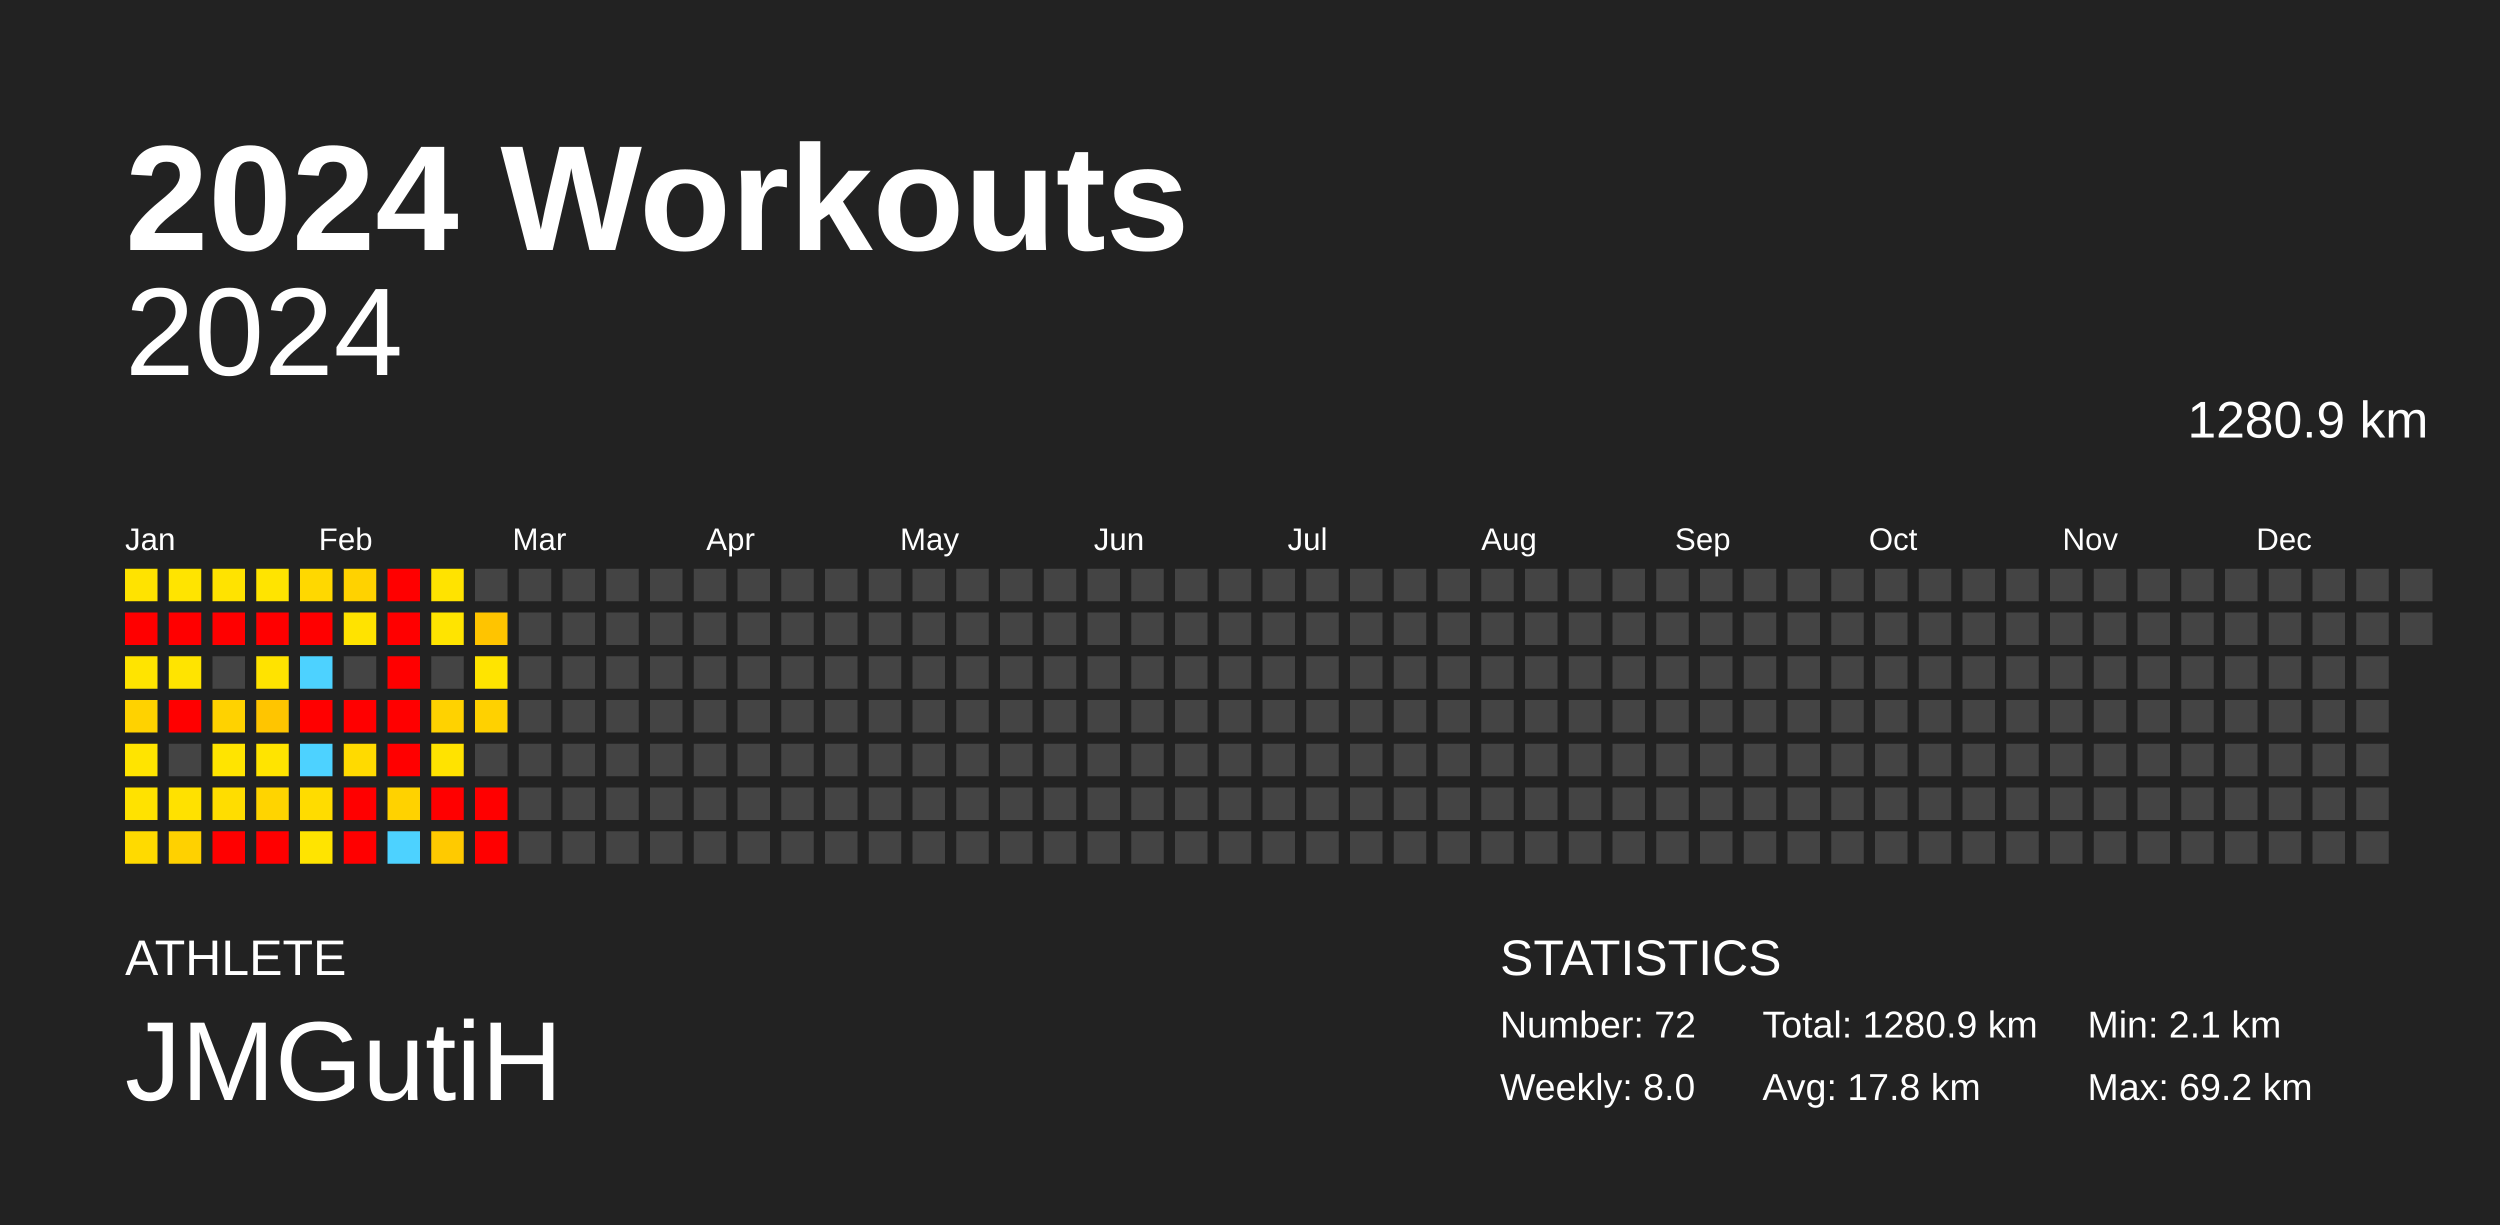
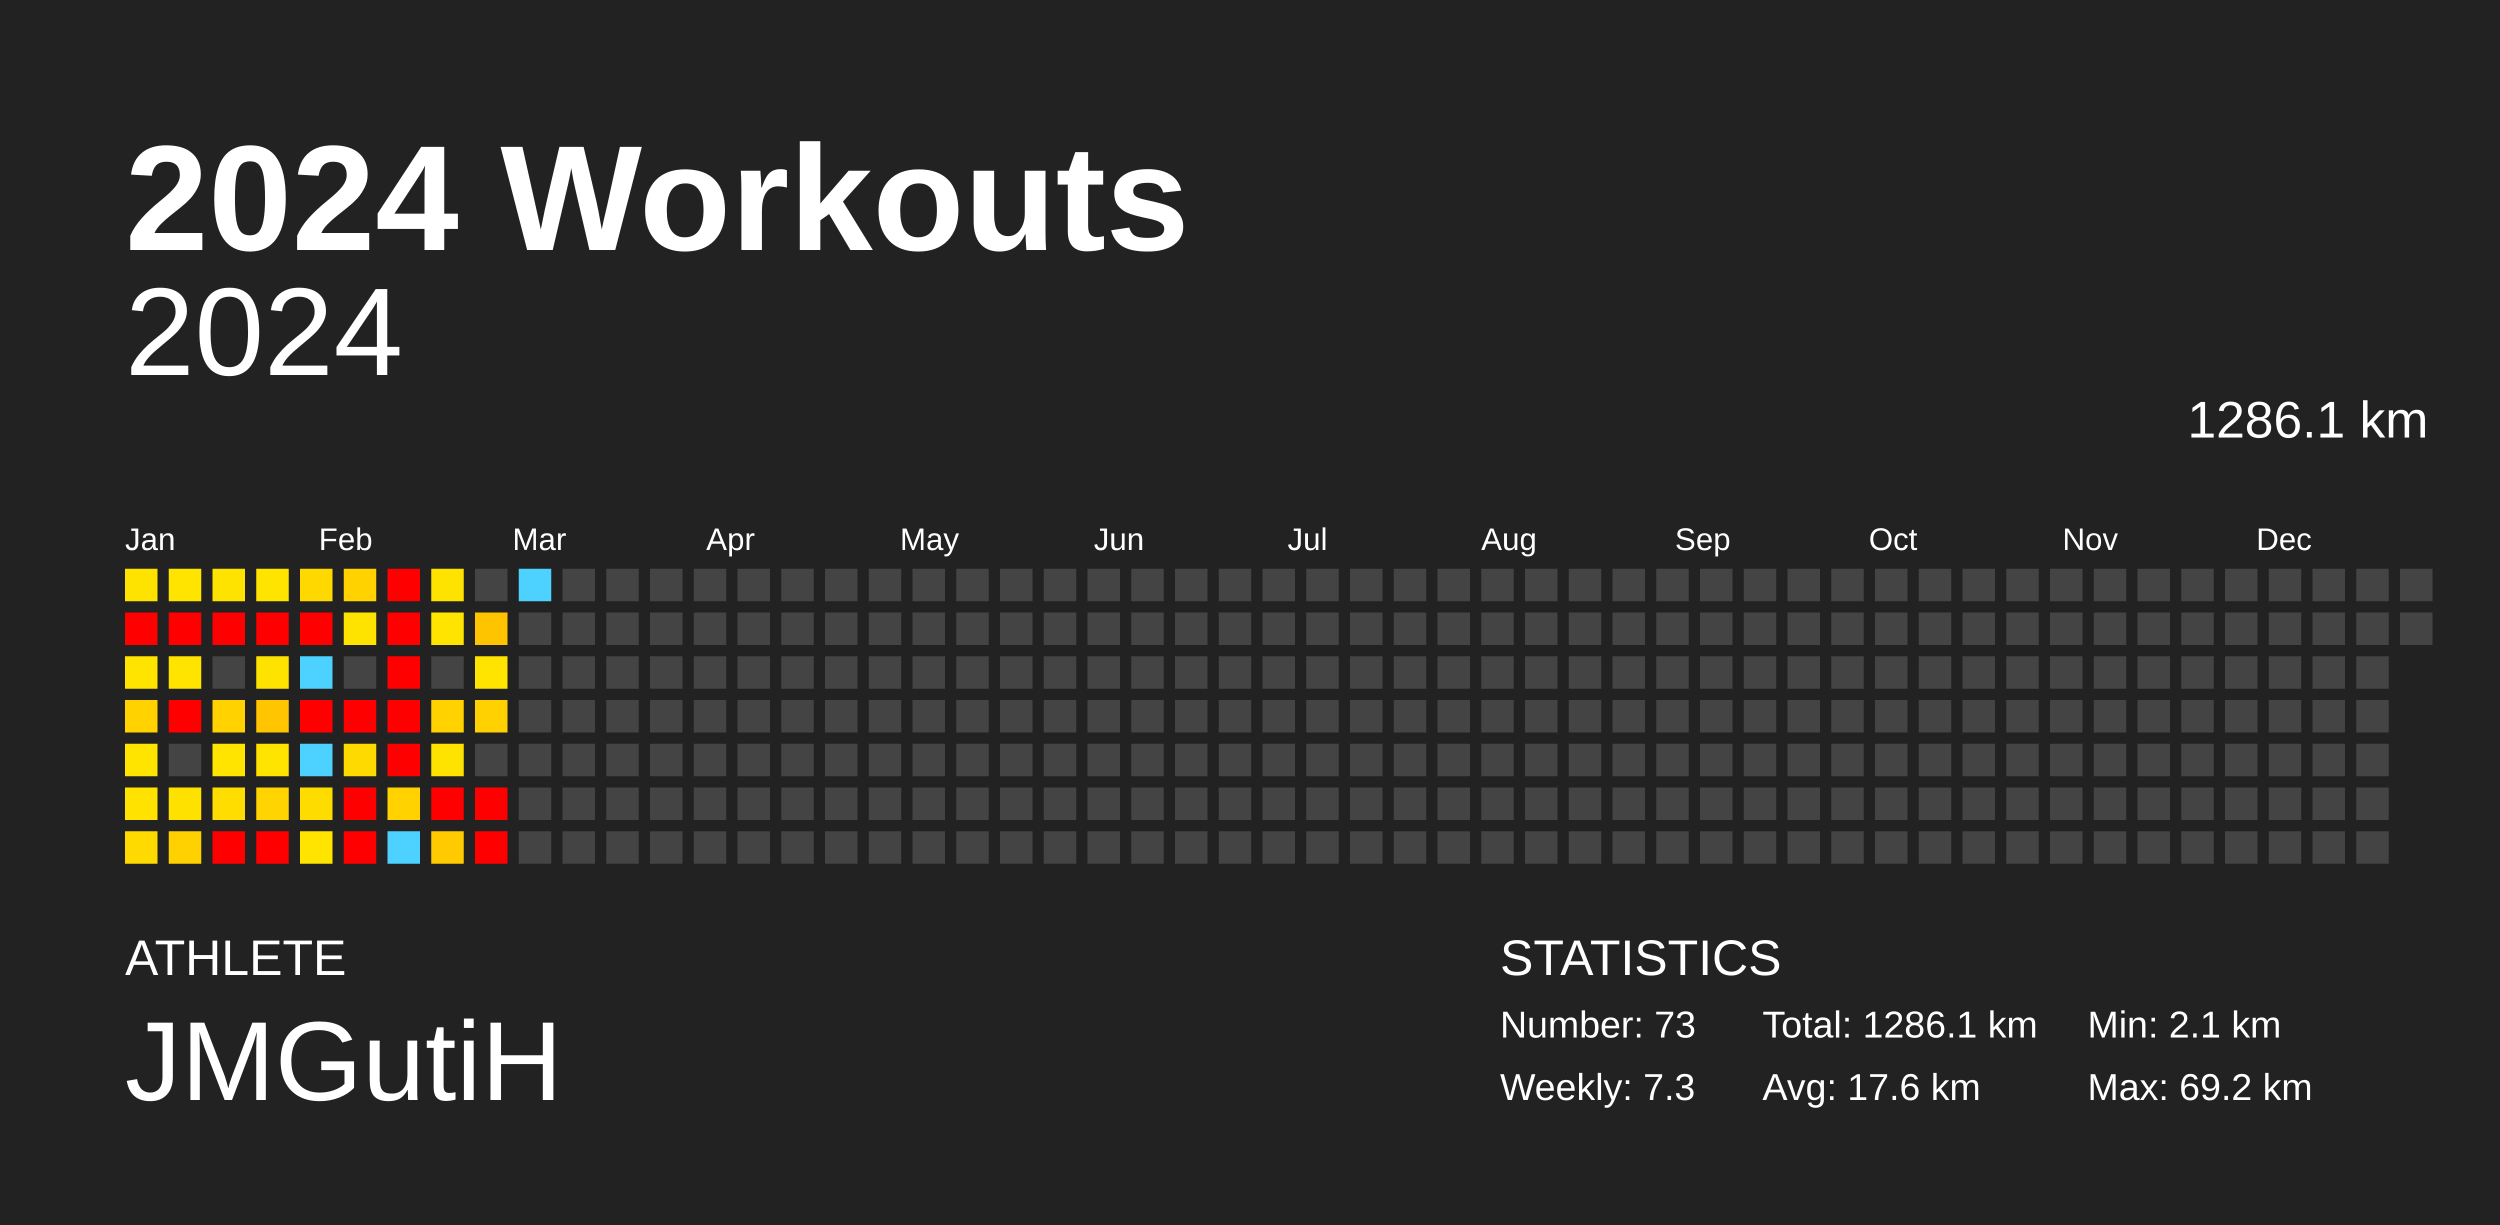
<svg xmlns="http://www.w3.org/2000/svg" baseProfile="full" height="98mm" version="1.1" viewBox="0,0,200,98" width="200mm">
  <defs />
  <rect fill="#222222" height="98" width="200" x="0" y="0" />
  <text fill="#FFFFFF" style="font-size:12px; font-family:Arial; font-weight:bold;" x="10" y="20">2024 Workouts</text>
  <text fill="#FFFFFF" style="font-size:4px; font-family:Arial" x="10" y="78">ATHLETE</text>
  <text fill="#FFFFFF" style="font-size:9px; font-family:Arial" x="10" y="88">JMGutiH</text>
  <text fill="#FFFFFF" style="font-size:4px; font-family:Arial" x="120" y="78">STATISTICS</text>
-   <text fill="#FFFFFF" style="font-size:3px; font-family:Arial" x="120" y="83">Number: 72</text>
-   <text fill="#FFFFFF" style="font-size:3px; font-family:Arial" x="120" y="88">Weekly: 8.0</text>
-   <text fill="#FFFFFF" style="font-size:3px; font-family:Arial" x="141" y="83">Total: 1280.9 km</text>
-   <text fill="#FFFFFF" style="font-size:3px; font-family:Arial" x="141" y="88">Avg: 17.8 km</text>
+   <text fill="#FFFFFF" style="font-size:3px; font-family:Arial" x="120" y="83">Number: 73</text>
+   <text fill="#FFFFFF" style="font-size:3px; font-family:Arial" x="120" y="88">Weekly: 7.3</text>
+   <text fill="#FFFFFF" style="font-size:3px; font-family:Arial" x="141" y="83">Total: 1286.1 km</text>
+   <text fill="#FFFFFF" style="font-size:3px; font-family:Arial" x="141" y="88">Avg: 17.6 km</text>
  <text fill="#FFFFFF" style="font-size:3px; font-family:Arial" x="167" y="83">Min: 2.1 km</text>
  <text fill="#FFFFFF" style="font-size:3px; font-family:Arial" x="167" y="88">Max: 69.2 km</text>
  <text alignment-baseline="hanging" fill="#FFFFFF" style="font-size:10.0px; font-family:Arial;" x="10" y="30">2024</text>
-   <text alignment-baseline="hanging" fill="#FFFFFF" style="font-size:4.125px; font-family:Arial;" x="175" y="35">1280.9 km</text>
+   <text alignment-baseline="hanging" fill="#FFFFFF" style="font-size:4.125px; font-family:Arial;" x="175" y="35">1286.1 km</text>
  <text fill="#FFFFFF" style="font-size:2.5px; font-family:Arial" x="10.0" y="44">Jan</text>
  <text fill="#FFFFFF" style="font-size:2.5px; font-family:Arial" x="25.5" y="44">Feb</text>
  <text fill="#FFFFFF" style="font-size:2.5px; font-family:Arial" x="41.0" y="44">Mar</text>
  <text fill="#FFFFFF" style="font-size:2.5px; font-family:Arial" x="56.5" y="44">Apr</text>
  <text fill="#FFFFFF" style="font-size:2.5px; font-family:Arial" x="72.0" y="44">May</text>
  <text fill="#FFFFFF" style="font-size:2.5px; font-family:Arial" x="87.5" y="44">Jun</text>
  <text fill="#FFFFFF" style="font-size:2.5px; font-family:Arial" x="103.0" y="44">Jul</text>
  <text fill="#FFFFFF" style="font-size:2.5px; font-family:Arial" x="118.5" y="44">Aug</text>
  <text fill="#FFFFFF" style="font-size:2.5px; font-family:Arial" x="134.0" y="44">Sep</text>
  <text fill="#FFFFFF" style="font-size:2.5px; font-family:Arial" x="149.5" y="44">Oct</text>
  <text fill="#FFFFFF" style="font-size:2.5px; font-family:Arial" x="165.0" y="44">Nov</text>
  <text fill="#FFFFFF" style="font-size:2.5px; font-family:Arial" x="180.5" y="44">Dec</text>
  <rect fill="#ffe300" height="2.6" width="2.6" x="10.0" y="45.5" />
  <rect fill="red" height="2.6" width="2.6" x="10.0" y="49.0" />
  <rect fill="#ffe400" height="2.6" width="2.6" x="10.0" y="52.5" />
  <rect fill="#ffd200" height="2.6" width="2.6" x="10.0" y="56.0" />
  <rect fill="#ffe400" height="2.6" width="2.6" x="10.0" y="59.5" />
  <rect fill="#ffe200" height="2.6" width="2.6" x="10.0" y="63.0" />
  <rect fill="#ffda00" height="2.6" width="2.6" x="10.0" y="66.5" />
  <rect fill="#ffe400" height="2.6" width="2.6" x="13.5" y="45.5" />
  <rect fill="red" height="2.6" width="2.6" x="13.5" y="49.0" />
  <rect fill="#ffe400" height="2.6" width="2.6" x="13.5" y="52.5" />
  <rect fill="red" height="2.6" width="2.6" x="13.5" y="56.0" />
  <rect fill="#444444" height="2.6" width="2.6" x="13.5" y="59.5" />
  <rect fill="#ffe100" height="2.6" width="2.6" x="13.5" y="63.0" />
  <rect fill="#ffd100" height="2.6" width="2.6" x="13.5" y="66.5" />
  <rect fill="#ffe300" height="2.6" width="2.6" x="17.0" y="45.5" />
  <rect fill="red" height="2.6" width="2.6" x="17.0" y="49.0" />
  <rect fill="#444444" height="2.6" width="2.6" x="17.0" y="52.5" />
  <rect fill="#ffd200" height="2.6" width="2.6" x="17.0" y="56.0" />
  <rect fill="#ffe400" height="2.6" width="2.6" x="17.0" y="59.5" />
  <rect fill="#ffdd00" height="2.6" width="2.6" x="17.0" y="63.0" />
  <rect fill="red" height="2.6" width="2.6" x="17.0" y="66.5" />
  <rect fill="#ffe400" height="2.6" width="2.6" x="20.5" y="45.5" />
  <rect fill="red" height="2.6" width="2.6" x="20.5" y="49.0" />
  <rect fill="#ffe300" height="2.6" width="2.6" x="20.5" y="52.5" />
  <rect fill="#ffc500" height="2.6" width="2.6" x="20.5" y="56.0" />
  <rect fill="#ffe400" height="2.6" width="2.6" x="20.5" y="59.5" />
  <rect fill="#ffd400" height="2.6" width="2.6" x="20.5" y="63.0" />
  <rect fill="red" height="2.6" width="2.6" x="20.5" y="66.5" />
  <rect fill="#ffd800" height="2.6" width="2.6" x="24.0" y="45.5" />
  <rect fill="red" height="2.6" width="2.6" x="24.0" y="49.0" />
  <rect fill="#4dd2ff" height="2.6" width="2.6" x="24.0" y="52.5" />
  <rect fill="red" height="2.6" width="2.6" x="24.0" y="56.0" />
  <rect fill="#4dd2ff" height="2.6" width="2.6" x="24.0" y="59.5" />
  <rect fill="#ffdc00" height="2.6" width="2.6" x="24.0" y="63.0" />
  <rect fill="#ffe400" height="2.6" width="2.6" x="24.0" y="66.5" />
  <rect fill="#ffd200" height="2.6" width="2.6" x="27.5" y="45.5" />
  <rect fill="#ffe300" height="2.6" width="2.6" x="27.5" y="49.0" />
  <rect fill="#444444" height="2.6" width="2.6" x="27.5" y="52.5" />
  <rect fill="red" height="2.6" width="2.6" x="27.5" y="56.0" />
  <rect fill="#ffda00" height="2.6" width="2.6" x="27.5" y="59.5" />
  <rect fill="red" height="2.6" width="2.6" x="27.5" y="63.0" />
  <rect fill="red" height="2.6" width="2.6" x="27.5" y="66.5" />
  <rect fill="red" height="2.6" width="2.6" x="31.0" y="45.5" />
  <rect fill="red" height="2.6" width="2.6" x="31.0" y="49.0" />
  <rect fill="red" height="2.6" width="2.6" x="31.0" y="52.5" />
  <rect fill="red" height="2.6" width="2.6" x="31.0" y="56.0" />
  <rect fill="red" height="2.6" width="2.6" x="31.0" y="59.5" />
  <rect fill="#ffd200" height="2.6" width="2.6" x="31.0" y="63.0" />
  <rect fill="#4dd2ff" height="2.6" width="2.6" x="31.0" y="66.5" />
  <rect fill="#ffe300" height="2.6" width="2.6" x="34.5" y="45.5" />
  <rect fill="#ffe400" height="2.6" width="2.6" x="34.5" y="49.0" />
  <rect fill="#444444" height="2.6" width="2.6" x="34.5" y="52.5" />
  <rect fill="#ffd200" height="2.6" width="2.6" x="34.5" y="56.0" />
  <rect fill="#ffe300" height="2.6" width="2.6" x="34.5" y="59.5" />
  <rect fill="red" height="2.6" width="2.6" x="34.5" y="63.0" />
  <rect fill="#ffca00" height="2.6" width="2.6" x="34.5" y="66.5" />
  <rect fill="#444444" height="2.6" width="2.6" x="38.0" y="45.5" />
  <rect fill="#ffc400" height="2.6" width="2.6" x="38.0" y="49.0" />
  <rect fill="#ffe400" height="2.6" width="2.6" x="38.0" y="52.5" />
  <rect fill="#ffd100" height="2.6" width="2.6" x="38.0" y="56.0" />
  <rect fill="#444444" height="2.6" width="2.6" x="38.0" y="59.5" />
  <rect fill="red" height="2.6" width="2.6" x="38.0" y="63.0" />
  <rect fill="red" height="2.6" width="2.6" x="38.0" y="66.5" />
-   <rect fill="#444444" height="2.6" width="2.6" x="41.5" y="45.5" />
+   <rect fill="#4dd2ff" height="2.6" width="2.6" x="41.5" y="45.5" />
  <rect fill="#444444" height="2.6" width="2.6" x="41.5" y="49.0" />
  <rect fill="#444444" height="2.6" width="2.6" x="41.5" y="52.5" />
  <rect fill="#444444" height="2.6" width="2.6" x="41.5" y="56.0" />
  <rect fill="#444444" height="2.6" width="2.6" x="41.5" y="59.5" />
  <rect fill="#444444" height="2.6" width="2.6" x="41.5" y="63.0" />
  <rect fill="#444444" height="2.6" width="2.6" x="41.5" y="66.5" />
  <rect fill="#444444" height="2.6" width="2.6" x="45.0" y="45.5" />
  <rect fill="#444444" height="2.6" width="2.6" x="45.0" y="49.0" />
  <rect fill="#444444" height="2.6" width="2.6" x="45.0" y="52.5" />
  <rect fill="#444444" height="2.6" width="2.6" x="45.0" y="56.0" />
  <rect fill="#444444" height="2.6" width="2.6" x="45.0" y="59.5" />
  <rect fill="#444444" height="2.6" width="2.6" x="45.0" y="63.0" />
  <rect fill="#444444" height="2.6" width="2.6" x="45.0" y="66.5" />
  <rect fill="#444444" height="2.6" width="2.6" x="48.5" y="45.5" />
  <rect fill="#444444" height="2.6" width="2.6" x="48.5" y="49.0" />
  <rect fill="#444444" height="2.6" width="2.6" x="48.5" y="52.5" />
  <rect fill="#444444" height="2.6" width="2.6" x="48.5" y="56.0" />
  <rect fill="#444444" height="2.6" width="2.6" x="48.5" y="59.5" />
  <rect fill="#444444" height="2.6" width="2.6" x="48.5" y="63.0" />
  <rect fill="#444444" height="2.6" width="2.6" x="48.5" y="66.5" />
  <rect fill="#444444" height="2.6" width="2.6" x="52.0" y="45.5" />
  <rect fill="#444444" height="2.6" width="2.6" x="52.0" y="49.0" />
  <rect fill="#444444" height="2.6" width="2.6" x="52.0" y="52.5" />
  <rect fill="#444444" height="2.6" width="2.6" x="52.0" y="56.0" />
  <rect fill="#444444" height="2.6" width="2.6" x="52.0" y="59.5" />
  <rect fill="#444444" height="2.6" width="2.6" x="52.0" y="63.0" />
  <rect fill="#444444" height="2.6" width="2.6" x="52.0" y="66.5" />
  <rect fill="#444444" height="2.6" width="2.6" x="55.5" y="45.5" />
  <rect fill="#444444" height="2.6" width="2.6" x="55.5" y="49.0" />
  <rect fill="#444444" height="2.6" width="2.6" x="55.5" y="52.5" />
  <rect fill="#444444" height="2.6" width="2.6" x="55.5" y="56.0" />
  <rect fill="#444444" height="2.6" width="2.6" x="55.5" y="59.5" />
  <rect fill="#444444" height="2.6" width="2.6" x="55.5" y="63.0" />
  <rect fill="#444444" height="2.6" width="2.6" x="55.5" y="66.5" />
  <rect fill="#444444" height="2.6" width="2.6" x="59.0" y="45.5" />
  <rect fill="#444444" height="2.6" width="2.6" x="59.0" y="49.0" />
  <rect fill="#444444" height="2.6" width="2.6" x="59.0" y="52.5" />
  <rect fill="#444444" height="2.6" width="2.6" x="59.0" y="56.0" />
  <rect fill="#444444" height="2.6" width="2.6" x="59.0" y="59.5" />
  <rect fill="#444444" height="2.6" width="2.6" x="59.0" y="63.0" />
  <rect fill="#444444" height="2.6" width="2.6" x="59.0" y="66.5" />
  <rect fill="#444444" height="2.6" width="2.6" x="62.5" y="45.5" />
  <rect fill="#444444" height="2.6" width="2.6" x="62.5" y="49.0" />
  <rect fill="#444444" height="2.6" width="2.6" x="62.5" y="52.5" />
  <rect fill="#444444" height="2.6" width="2.6" x="62.5" y="56.0" />
  <rect fill="#444444" height="2.6" width="2.6" x="62.5" y="59.5" />
  <rect fill="#444444" height="2.6" width="2.6" x="62.5" y="63.0" />
  <rect fill="#444444" height="2.6" width="2.6" x="62.5" y="66.5" />
  <rect fill="#444444" height="2.6" width="2.6" x="66.0" y="45.5" />
  <rect fill="#444444" height="2.6" width="2.6" x="66.0" y="49.0" />
  <rect fill="#444444" height="2.6" width="2.6" x="66.0" y="52.5" />
  <rect fill="#444444" height="2.6" width="2.6" x="66.0" y="56.0" />
  <rect fill="#444444" height="2.6" width="2.6" x="66.0" y="59.5" />
  <rect fill="#444444" height="2.6" width="2.6" x="66.0" y="63.0" />
  <rect fill="#444444" height="2.6" width="2.6" x="66.0" y="66.5" />
  <rect fill="#444444" height="2.6" width="2.6" x="69.5" y="45.5" />
  <rect fill="#444444" height="2.6" width="2.6" x="69.5" y="49.0" />
  <rect fill="#444444" height="2.6" width="2.6" x="69.5" y="52.5" />
  <rect fill="#444444" height="2.6" width="2.6" x="69.5" y="56.0" />
  <rect fill="#444444" height="2.6" width="2.6" x="69.5" y="59.5" />
  <rect fill="#444444" height="2.6" width="2.6" x="69.5" y="63.0" />
  <rect fill="#444444" height="2.6" width="2.6" x="69.5" y="66.5" />
  <rect fill="#444444" height="2.6" width="2.6" x="73.0" y="45.5" />
  <rect fill="#444444" height="2.6" width="2.6" x="73.0" y="49.0" />
  <rect fill="#444444" height="2.6" width="2.6" x="73.0" y="52.5" />
  <rect fill="#444444" height="2.6" width="2.6" x="73.0" y="56.0" />
  <rect fill="#444444" height="2.6" width="2.6" x="73.0" y="59.5" />
  <rect fill="#444444" height="2.6" width="2.6" x="73.0" y="63.0" />
  <rect fill="#444444" height="2.6" width="2.6" x="73.0" y="66.5" />
  <rect fill="#444444" height="2.6" width="2.6" x="76.5" y="45.5" />
  <rect fill="#444444" height="2.6" width="2.6" x="76.5" y="49.0" />
  <rect fill="#444444" height="2.6" width="2.6" x="76.5" y="52.5" />
  <rect fill="#444444" height="2.6" width="2.6" x="76.5" y="56.0" />
  <rect fill="#444444" height="2.6" width="2.6" x="76.5" y="59.5" />
  <rect fill="#444444" height="2.6" width="2.6" x="76.5" y="63.0" />
  <rect fill="#444444" height="2.6" width="2.6" x="76.5" y="66.5" />
  <rect fill="#444444" height="2.6" width="2.6" x="80.0" y="45.5" />
  <rect fill="#444444" height="2.6" width="2.6" x="80.0" y="49.0" />
  <rect fill="#444444" height="2.6" width="2.6" x="80.0" y="52.5" />
  <rect fill="#444444" height="2.6" width="2.6" x="80.0" y="56.0" />
  <rect fill="#444444" height="2.6" width="2.6" x="80.0" y="59.5" />
  <rect fill="#444444" height="2.6" width="2.6" x="80.0" y="63.0" />
  <rect fill="#444444" height="2.6" width="2.6" x="80.0" y="66.5" />
  <rect fill="#444444" height="2.6" width="2.6" x="83.5" y="45.5" />
  <rect fill="#444444" height="2.6" width="2.6" x="83.5" y="49.0" />
  <rect fill="#444444" height="2.6" width="2.6" x="83.5" y="52.5" />
  <rect fill="#444444" height="2.6" width="2.6" x="83.5" y="56.0" />
  <rect fill="#444444" height="2.6" width="2.6" x="83.5" y="59.5" />
  <rect fill="#444444" height="2.6" width="2.6" x="83.5" y="63.0" />
  <rect fill="#444444" height="2.6" width="2.6" x="83.5" y="66.5" />
  <rect fill="#444444" height="2.6" width="2.6" x="87.0" y="45.5" />
  <rect fill="#444444" height="2.6" width="2.6" x="87.0" y="49.0" />
  <rect fill="#444444" height="2.6" width="2.6" x="87.0" y="52.5" />
  <rect fill="#444444" height="2.6" width="2.6" x="87.0" y="56.0" />
  <rect fill="#444444" height="2.6" width="2.6" x="87.0" y="59.5" />
  <rect fill="#444444" height="2.6" width="2.6" x="87.0" y="63.0" />
  <rect fill="#444444" height="2.6" width="2.6" x="87.0" y="66.5" />
  <rect fill="#444444" height="2.6" width="2.6" x="90.5" y="45.5" />
  <rect fill="#444444" height="2.6" width="2.6" x="90.5" y="49.0" />
  <rect fill="#444444" height="2.6" width="2.6" x="90.5" y="52.5" />
  <rect fill="#444444" height="2.6" width="2.6" x="90.5" y="56.0" />
  <rect fill="#444444" height="2.6" width="2.6" x="90.5" y="59.5" />
  <rect fill="#444444" height="2.6" width="2.6" x="90.5" y="63.0" />
  <rect fill="#444444" height="2.6" width="2.6" x="90.5" y="66.5" />
  <rect fill="#444444" height="2.6" width="2.6" x="94.0" y="45.5" />
  <rect fill="#444444" height="2.6" width="2.6" x="94.0" y="49.0" />
  <rect fill="#444444" height="2.6" width="2.6" x="94.0" y="52.5" />
  <rect fill="#444444" height="2.6" width="2.6" x="94.0" y="56.0" />
  <rect fill="#444444" height="2.6" width="2.6" x="94.0" y="59.5" />
  <rect fill="#444444" height="2.6" width="2.6" x="94.0" y="63.0" />
  <rect fill="#444444" height="2.6" width="2.6" x="94.0" y="66.5" />
  <rect fill="#444444" height="2.6" width="2.6" x="97.5" y="45.5" />
  <rect fill="#444444" height="2.6" width="2.6" x="97.5" y="49.0" />
  <rect fill="#444444" height="2.6" width="2.6" x="97.5" y="52.5" />
  <rect fill="#444444" height="2.6" width="2.6" x="97.5" y="56.0" />
  <rect fill="#444444" height="2.6" width="2.6" x="97.5" y="59.5" />
  <rect fill="#444444" height="2.6" width="2.6" x="97.5" y="63.0" />
  <rect fill="#444444" height="2.6" width="2.6" x="97.5" y="66.5" />
  <rect fill="#444444" height="2.6" width="2.6" x="101.0" y="45.5" />
  <rect fill="#444444" height="2.6" width="2.6" x="101.0" y="49.0" />
  <rect fill="#444444" height="2.6" width="2.6" x="101.0" y="52.5" />
  <rect fill="#444444" height="2.6" width="2.6" x="101.0" y="56.0" />
  <rect fill="#444444" height="2.6" width="2.6" x="101.0" y="59.5" />
  <rect fill="#444444" height="2.6" width="2.6" x="101.0" y="63.0" />
  <rect fill="#444444" height="2.6" width="2.6" x="101.0" y="66.5" />
  <rect fill="#444444" height="2.6" width="2.6" x="104.5" y="45.5" />
  <rect fill="#444444" height="2.6" width="2.6" x="104.5" y="49.0" />
  <rect fill="#444444" height="2.6" width="2.6" x="104.5" y="52.5" />
  <rect fill="#444444" height="2.6" width="2.6" x="104.5" y="56.0" />
  <rect fill="#444444" height="2.6" width="2.6" x="104.5" y="59.5" />
  <rect fill="#444444" height="2.6" width="2.6" x="104.5" y="63.0" />
  <rect fill="#444444" height="2.6" width="2.6" x="104.5" y="66.5" />
  <rect fill="#444444" height="2.6" width="2.6" x="108.0" y="45.5" />
  <rect fill="#444444" height="2.6" width="2.6" x="108.0" y="49.0" />
  <rect fill="#444444" height="2.6" width="2.6" x="108.0" y="52.5" />
  <rect fill="#444444" height="2.6" width="2.6" x="108.0" y="56.0" />
  <rect fill="#444444" height="2.6" width="2.6" x="108.0" y="59.5" />
  <rect fill="#444444" height="2.6" width="2.6" x="108.0" y="63.0" />
  <rect fill="#444444" height="2.6" width="2.6" x="108.0" y="66.5" />
  <rect fill="#444444" height="2.6" width="2.6" x="111.5" y="45.5" />
  <rect fill="#444444" height="2.6" width="2.6" x="111.5" y="49.0" />
  <rect fill="#444444" height="2.6" width="2.6" x="111.5" y="52.5" />
  <rect fill="#444444" height="2.6" width="2.6" x="111.5" y="56.0" />
  <rect fill="#444444" height="2.6" width="2.6" x="111.5" y="59.5" />
  <rect fill="#444444" height="2.6" width="2.6" x="111.5" y="63.0" />
  <rect fill="#444444" height="2.6" width="2.6" x="111.5" y="66.5" />
  <rect fill="#444444" height="2.6" width="2.6" x="115.0" y="45.5" />
  <rect fill="#444444" height="2.6" width="2.6" x="115.0" y="49.0" />
  <rect fill="#444444" height="2.6" width="2.6" x="115.0" y="52.5" />
  <rect fill="#444444" height="2.6" width="2.6" x="115.0" y="56.0" />
  <rect fill="#444444" height="2.6" width="2.6" x="115.0" y="59.5" />
  <rect fill="#444444" height="2.6" width="2.6" x="115.0" y="63.0" />
  <rect fill="#444444" height="2.6" width="2.6" x="115.0" y="66.5" />
  <rect fill="#444444" height="2.6" width="2.6" x="118.5" y="45.5" />
  <rect fill="#444444" height="2.6" width="2.6" x="118.5" y="49.0" />
  <rect fill="#444444" height="2.6" width="2.6" x="118.5" y="52.5" />
  <rect fill="#444444" height="2.6" width="2.6" x="118.5" y="56.0" />
  <rect fill="#444444" height="2.6" width="2.6" x="118.5" y="59.5" />
  <rect fill="#444444" height="2.6" width="2.6" x="118.5" y="63.0" />
  <rect fill="#444444" height="2.6" width="2.6" x="118.5" y="66.5" />
  <rect fill="#444444" height="2.6" width="2.6" x="122.0" y="45.5" />
  <rect fill="#444444" height="2.6" width="2.6" x="122.0" y="49.0" />
  <rect fill="#444444" height="2.6" width="2.6" x="122.0" y="52.5" />
  <rect fill="#444444" height="2.6" width="2.6" x="122.0" y="56.0" />
  <rect fill="#444444" height="2.6" width="2.6" x="122.0" y="59.5" />
  <rect fill="#444444" height="2.6" width="2.6" x="122.0" y="63.0" />
  <rect fill="#444444" height="2.6" width="2.6" x="122.0" y="66.5" />
  <rect fill="#444444" height="2.6" width="2.6" x="125.5" y="45.5" />
  <rect fill="#444444" height="2.6" width="2.6" x="125.5" y="49.0" />
  <rect fill="#444444" height="2.6" width="2.6" x="125.5" y="52.5" />
  <rect fill="#444444" height="2.6" width="2.6" x="125.5" y="56.0" />
  <rect fill="#444444" height="2.6" width="2.6" x="125.5" y="59.5" />
  <rect fill="#444444" height="2.6" width="2.6" x="125.5" y="63.0" />
  <rect fill="#444444" height="2.6" width="2.6" x="125.5" y="66.5" />
  <rect fill="#444444" height="2.6" width="2.6" x="129.0" y="45.5" />
  <rect fill="#444444" height="2.6" width="2.6" x="129.0" y="49.0" />
  <rect fill="#444444" height="2.6" width="2.6" x="129.0" y="52.5" />
  <rect fill="#444444" height="2.6" width="2.6" x="129.0" y="56.0" />
  <rect fill="#444444" height="2.6" width="2.6" x="129.0" y="59.5" />
  <rect fill="#444444" height="2.6" width="2.6" x="129.0" y="63.0" />
  <rect fill="#444444" height="2.6" width="2.6" x="129.0" y="66.5" />
  <rect fill="#444444" height="2.6" width="2.6" x="132.5" y="45.5" />
  <rect fill="#444444" height="2.6" width="2.6" x="132.5" y="49.0" />
  <rect fill="#444444" height="2.6" width="2.6" x="132.5" y="52.5" />
  <rect fill="#444444" height="2.6" width="2.6" x="132.5" y="56.0" />
  <rect fill="#444444" height="2.6" width="2.6" x="132.5" y="59.5" />
  <rect fill="#444444" height="2.6" width="2.6" x="132.5" y="63.0" />
  <rect fill="#444444" height="2.6" width="2.6" x="132.5" y="66.5" />
  <rect fill="#444444" height="2.6" width="2.6" x="136.0" y="45.5" />
  <rect fill="#444444" height="2.6" width="2.6" x="136.0" y="49.0" />
  <rect fill="#444444" height="2.6" width="2.6" x="136.0" y="52.5" />
  <rect fill="#444444" height="2.6" width="2.6" x="136.0" y="56.0" />
  <rect fill="#444444" height="2.6" width="2.6" x="136.0" y="59.5" />
  <rect fill="#444444" height="2.6" width="2.6" x="136.0" y="63.0" />
  <rect fill="#444444" height="2.6" width="2.6" x="136.0" y="66.5" />
  <rect fill="#444444" height="2.6" width="2.6" x="139.5" y="45.5" />
  <rect fill="#444444" height="2.6" width="2.6" x="139.5" y="49.0" />
  <rect fill="#444444" height="2.6" width="2.6" x="139.5" y="52.5" />
  <rect fill="#444444" height="2.6" width="2.6" x="139.5" y="56.0" />
  <rect fill="#444444" height="2.6" width="2.6" x="139.5" y="59.5" />
  <rect fill="#444444" height="2.6" width="2.6" x="139.5" y="63.0" />
  <rect fill="#444444" height="2.6" width="2.6" x="139.5" y="66.5" />
  <rect fill="#444444" height="2.6" width="2.6" x="143.0" y="45.5" />
  <rect fill="#444444" height="2.6" width="2.6" x="143.0" y="49.0" />
  <rect fill="#444444" height="2.6" width="2.6" x="143.0" y="52.5" />
  <rect fill="#444444" height="2.6" width="2.6" x="143.0" y="56.0" />
  <rect fill="#444444" height="2.6" width="2.6" x="143.0" y="59.5" />
  <rect fill="#444444" height="2.6" width="2.6" x="143.0" y="63.0" />
  <rect fill="#444444" height="2.6" width="2.6" x="143.0" y="66.5" />
  <rect fill="#444444" height="2.6" width="2.6" x="146.5" y="45.5" />
  <rect fill="#444444" height="2.6" width="2.6" x="146.5" y="49.0" />
  <rect fill="#444444" height="2.6" width="2.6" x="146.5" y="52.5" />
  <rect fill="#444444" height="2.6" width="2.6" x="146.5" y="56.0" />
  <rect fill="#444444" height="2.6" width="2.6" x="146.5" y="59.5" />
  <rect fill="#444444" height="2.6" width="2.6" x="146.5" y="63.0" />
  <rect fill="#444444" height="2.6" width="2.6" x="146.5" y="66.5" />
  <rect fill="#444444" height="2.6" width="2.6" x="150.0" y="45.5" />
  <rect fill="#444444" height="2.6" width="2.6" x="150.0" y="49.0" />
  <rect fill="#444444" height="2.6" width="2.6" x="150.0" y="52.5" />
  <rect fill="#444444" height="2.6" width="2.6" x="150.0" y="56.0" />
  <rect fill="#444444" height="2.6" width="2.6" x="150.0" y="59.5" />
  <rect fill="#444444" height="2.6" width="2.6" x="150.0" y="63.0" />
  <rect fill="#444444" height="2.6" width="2.6" x="150.0" y="66.5" />
  <rect fill="#444444" height="2.6" width="2.6" x="153.5" y="45.5" />
  <rect fill="#444444" height="2.6" width="2.6" x="153.5" y="49.0" />
  <rect fill="#444444" height="2.6" width="2.6" x="153.5" y="52.5" />
  <rect fill="#444444" height="2.6" width="2.6" x="153.5" y="56.0" />
  <rect fill="#444444" height="2.6" width="2.6" x="153.5" y="59.5" />
  <rect fill="#444444" height="2.6" width="2.6" x="153.5" y="63.0" />
  <rect fill="#444444" height="2.6" width="2.6" x="153.5" y="66.5" />
  <rect fill="#444444" height="2.6" width="2.6" x="157.0" y="45.5" />
  <rect fill="#444444" height="2.6" width="2.6" x="157.0" y="49.0" />
  <rect fill="#444444" height="2.6" width="2.6" x="157.0" y="52.5" />
  <rect fill="#444444" height="2.6" width="2.6" x="157.0" y="56.0" />
  <rect fill="#444444" height="2.6" width="2.6" x="157.0" y="59.5" />
  <rect fill="#444444" height="2.6" width="2.6" x="157.0" y="63.0" />
  <rect fill="#444444" height="2.6" width="2.6" x="157.0" y="66.5" />
  <rect fill="#444444" height="2.6" width="2.6" x="160.5" y="45.5" />
  <rect fill="#444444" height="2.6" width="2.6" x="160.5" y="49.0" />
  <rect fill="#444444" height="2.6" width="2.6" x="160.5" y="52.5" />
  <rect fill="#444444" height="2.6" width="2.6" x="160.5" y="56.0" />
  <rect fill="#444444" height="2.6" width="2.6" x="160.5" y="59.5" />
  <rect fill="#444444" height="2.6" width="2.6" x="160.5" y="63.0" />
  <rect fill="#444444" height="2.6" width="2.6" x="160.5" y="66.5" />
  <rect fill="#444444" height="2.6" width="2.6" x="164.0" y="45.5" />
  <rect fill="#444444" height="2.6" width="2.6" x="164.0" y="49.0" />
  <rect fill="#444444" height="2.6" width="2.6" x="164.0" y="52.5" />
  <rect fill="#444444" height="2.6" width="2.6" x="164.0" y="56.0" />
  <rect fill="#444444" height="2.6" width="2.6" x="164.0" y="59.5" />
  <rect fill="#444444" height="2.6" width="2.6" x="164.0" y="63.0" />
  <rect fill="#444444" height="2.6" width="2.6" x="164.0" y="66.5" />
  <rect fill="#444444" height="2.6" width="2.6" x="167.5" y="45.5" />
  <rect fill="#444444" height="2.6" width="2.6" x="167.5" y="49.0" />
  <rect fill="#444444" height="2.6" width="2.6" x="167.5" y="52.5" />
  <rect fill="#444444" height="2.6" width="2.6" x="167.5" y="56.0" />
  <rect fill="#444444" height="2.6" width="2.6" x="167.5" y="59.5" />
  <rect fill="#444444" height="2.6" width="2.6" x="167.5" y="63.0" />
  <rect fill="#444444" height="2.6" width="2.6" x="167.5" y="66.5" />
  <rect fill="#444444" height="2.6" width="2.6" x="171.0" y="45.5" />
  <rect fill="#444444" height="2.6" width="2.6" x="171.0" y="49.0" />
  <rect fill="#444444" height="2.6" width="2.6" x="171.0" y="52.5" />
  <rect fill="#444444" height="2.6" width="2.6" x="171.0" y="56.0" />
  <rect fill="#444444" height="2.6" width="2.6" x="171.0" y="59.5" />
  <rect fill="#444444" height="2.6" width="2.6" x="171.0" y="63.0" />
  <rect fill="#444444" height="2.6" width="2.6" x="171.0" y="66.5" />
  <rect fill="#444444" height="2.6" width="2.6" x="174.5" y="45.5" />
  <rect fill="#444444" height="2.6" width="2.6" x="174.5" y="49.0" />
  <rect fill="#444444" height="2.6" width="2.6" x="174.5" y="52.5" />
  <rect fill="#444444" height="2.6" width="2.6" x="174.5" y="56.0" />
  <rect fill="#444444" height="2.6" width="2.6" x="174.5" y="59.5" />
  <rect fill="#444444" height="2.6" width="2.6" x="174.5" y="63.0" />
  <rect fill="#444444" height="2.6" width="2.6" x="174.5" y="66.5" />
  <rect fill="#444444" height="2.6" width="2.6" x="178.0" y="45.5" />
  <rect fill="#444444" height="2.6" width="2.6" x="178.0" y="49.0" />
  <rect fill="#444444" height="2.6" width="2.6" x="178.0" y="52.5" />
  <rect fill="#444444" height="2.6" width="2.6" x="178.0" y="56.0" />
  <rect fill="#444444" height="2.6" width="2.6" x="178.0" y="59.5" />
  <rect fill="#444444" height="2.6" width="2.6" x="178.0" y="63.0" />
  <rect fill="#444444" height="2.6" width="2.6" x="178.0" y="66.5" />
  <rect fill="#444444" height="2.6" width="2.6" x="181.5" y="45.5" />
  <rect fill="#444444" height="2.6" width="2.6" x="181.5" y="49.0" />
  <rect fill="#444444" height="2.6" width="2.6" x="181.5" y="52.5" />
  <rect fill="#444444" height="2.6" width="2.6" x="181.5" y="56.0" />
  <rect fill="#444444" height="2.6" width="2.6" x="181.5" y="59.5" />
  <rect fill="#444444" height="2.6" width="2.6" x="181.5" y="63.0" />
  <rect fill="#444444" height="2.6" width="2.6" x="181.5" y="66.5" />
  <rect fill="#444444" height="2.6" width="2.6" x="185.0" y="45.5" />
  <rect fill="#444444" height="2.6" width="2.6" x="185.0" y="49.0" />
  <rect fill="#444444" height="2.6" width="2.6" x="185.0" y="52.5" />
  <rect fill="#444444" height="2.6" width="2.6" x="185.0" y="56.0" />
  <rect fill="#444444" height="2.6" width="2.6" x="185.0" y="59.5" />
  <rect fill="#444444" height="2.6" width="2.6" x="185.0" y="63.0" />
  <rect fill="#444444" height="2.6" width="2.6" x="185.0" y="66.5" />
  <rect fill="#444444" height="2.6" width="2.6" x="188.5" y="45.5" />
  <rect fill="#444444" height="2.6" width="2.6" x="188.5" y="49.0" />
  <rect fill="#444444" height="2.6" width="2.6" x="188.5" y="52.5" />
  <rect fill="#444444" height="2.6" width="2.6" x="188.5" y="56.0" />
  <rect fill="#444444" height="2.6" width="2.6" x="188.5" y="59.5" />
  <rect fill="#444444" height="2.6" width="2.6" x="188.5" y="63.0" />
  <rect fill="#444444" height="2.6" width="2.6" x="188.5" y="66.5" />
  <rect fill="#444444" height="2.6" width="2.6" x="192.0" y="45.5" />
  <rect fill="#444444" height="2.6" width="2.6" x="192.0" y="49.0" />
</svg>
